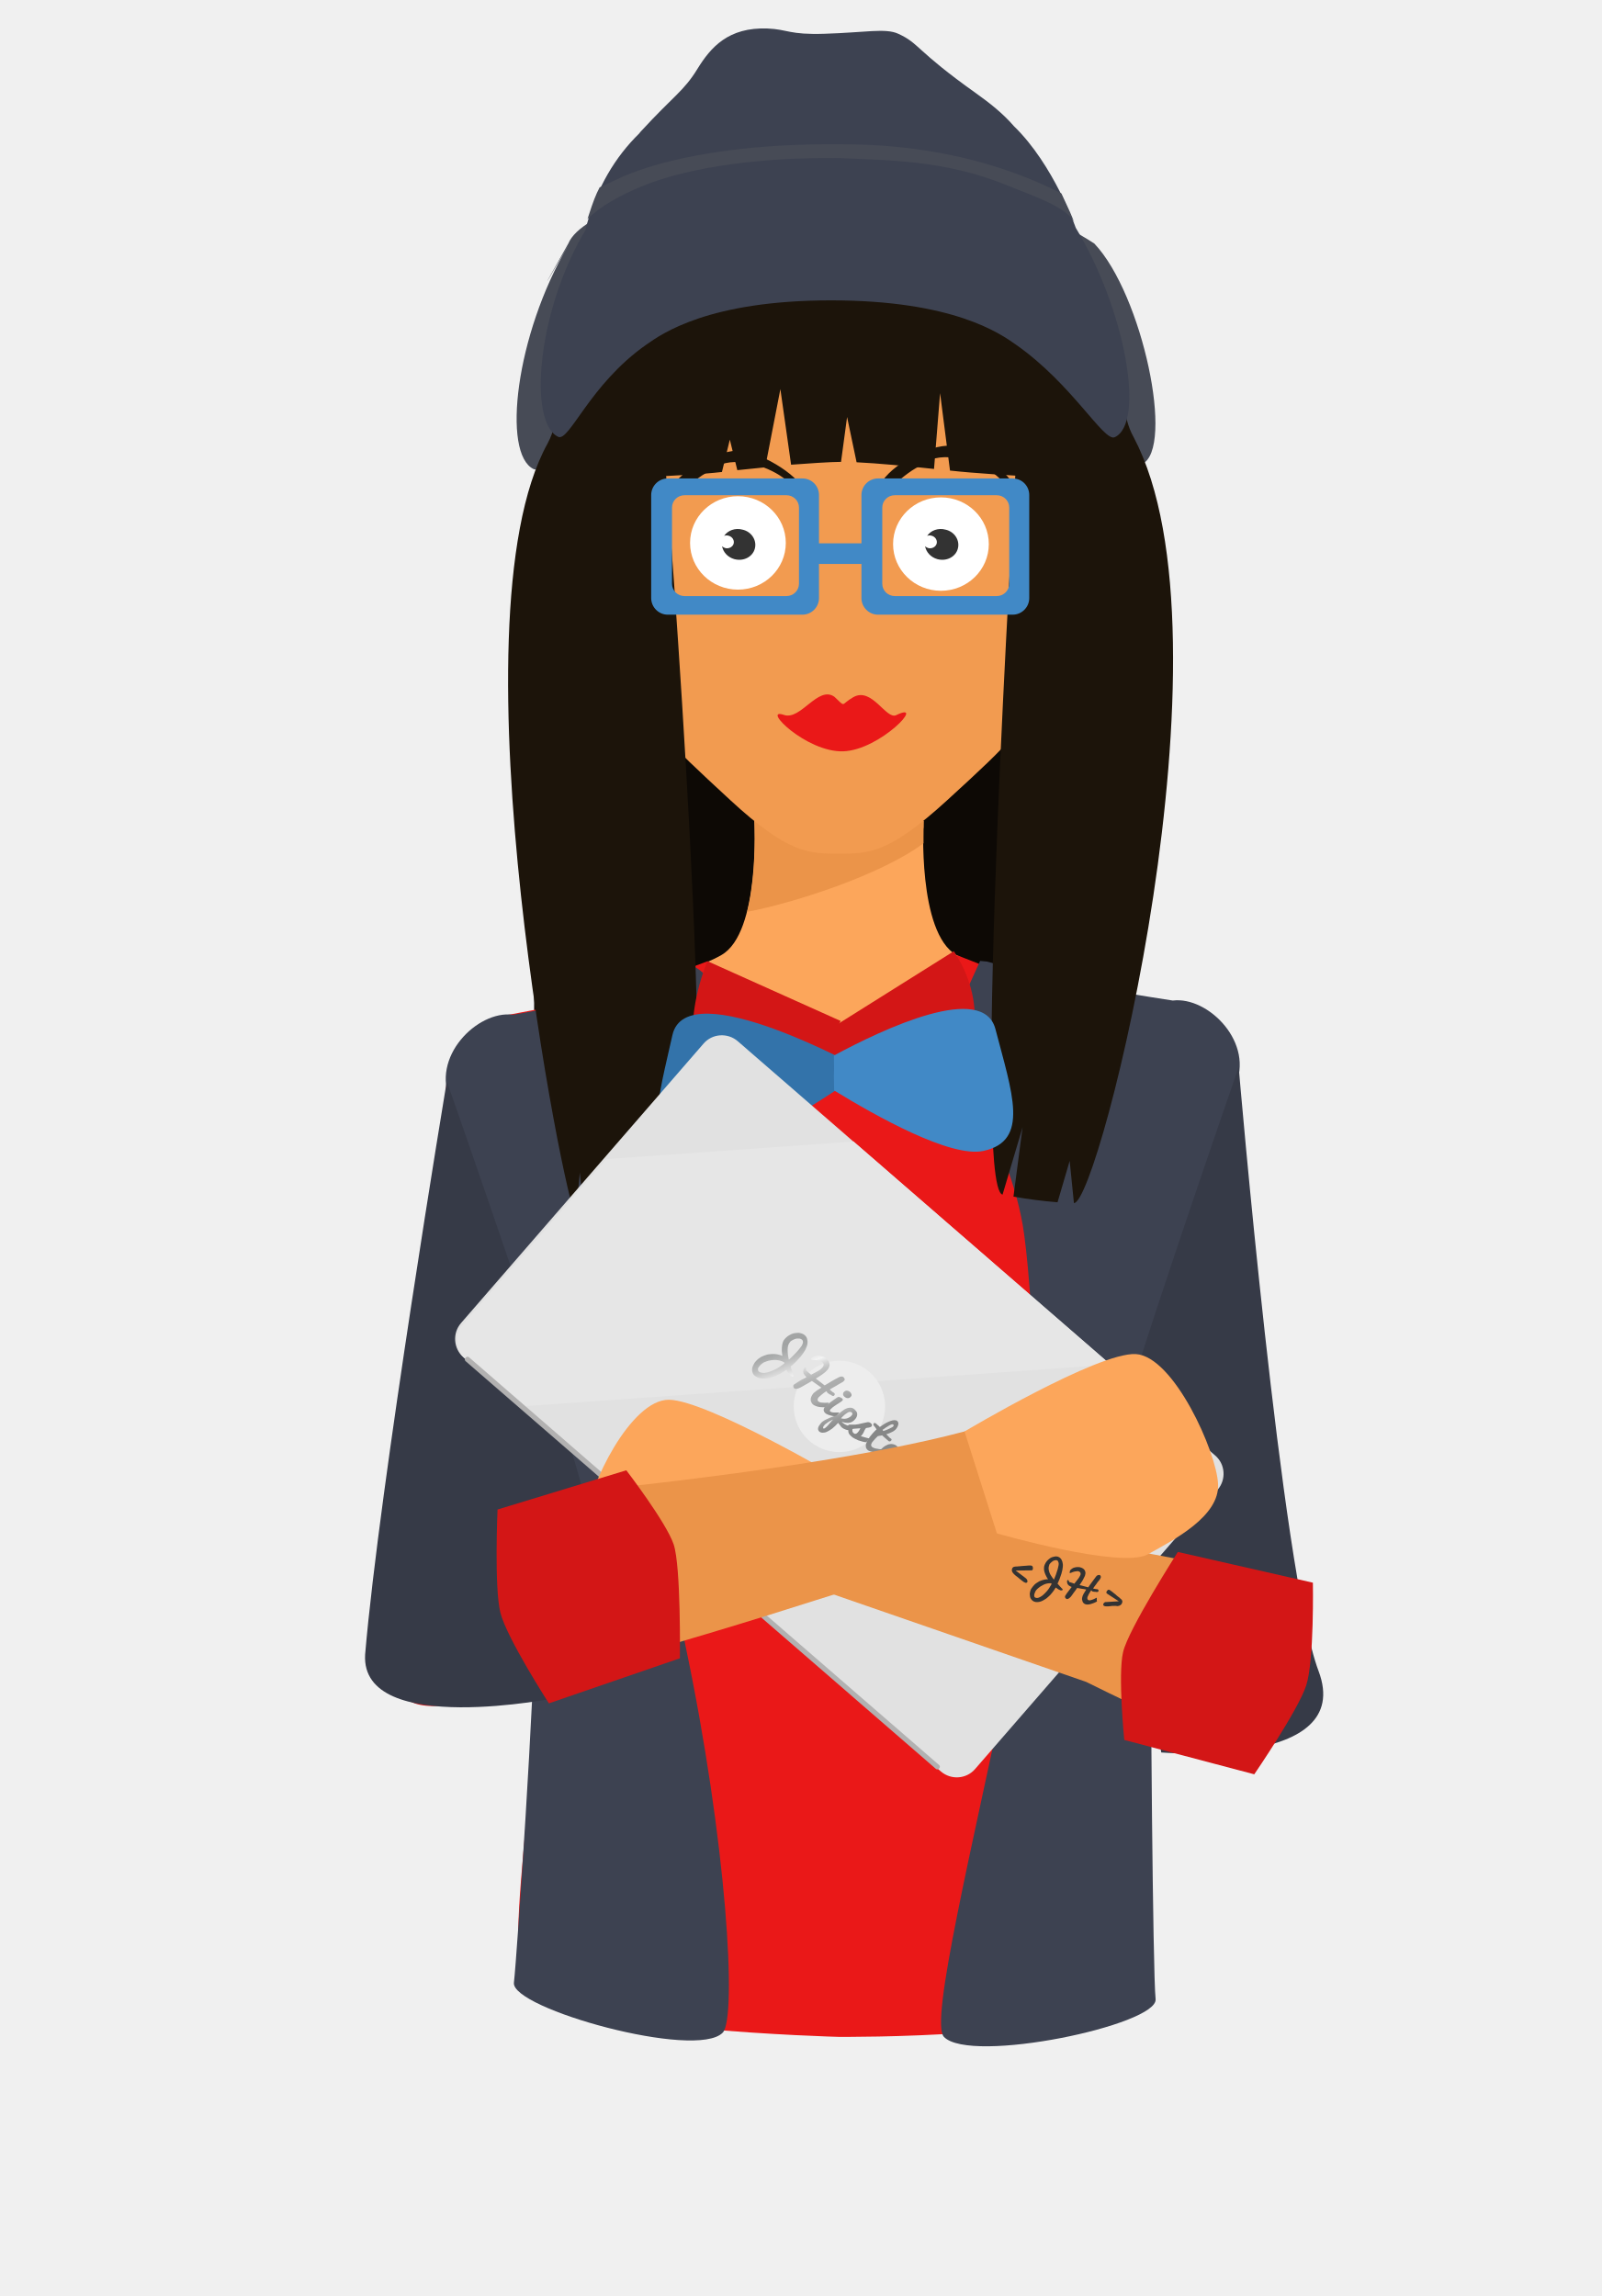
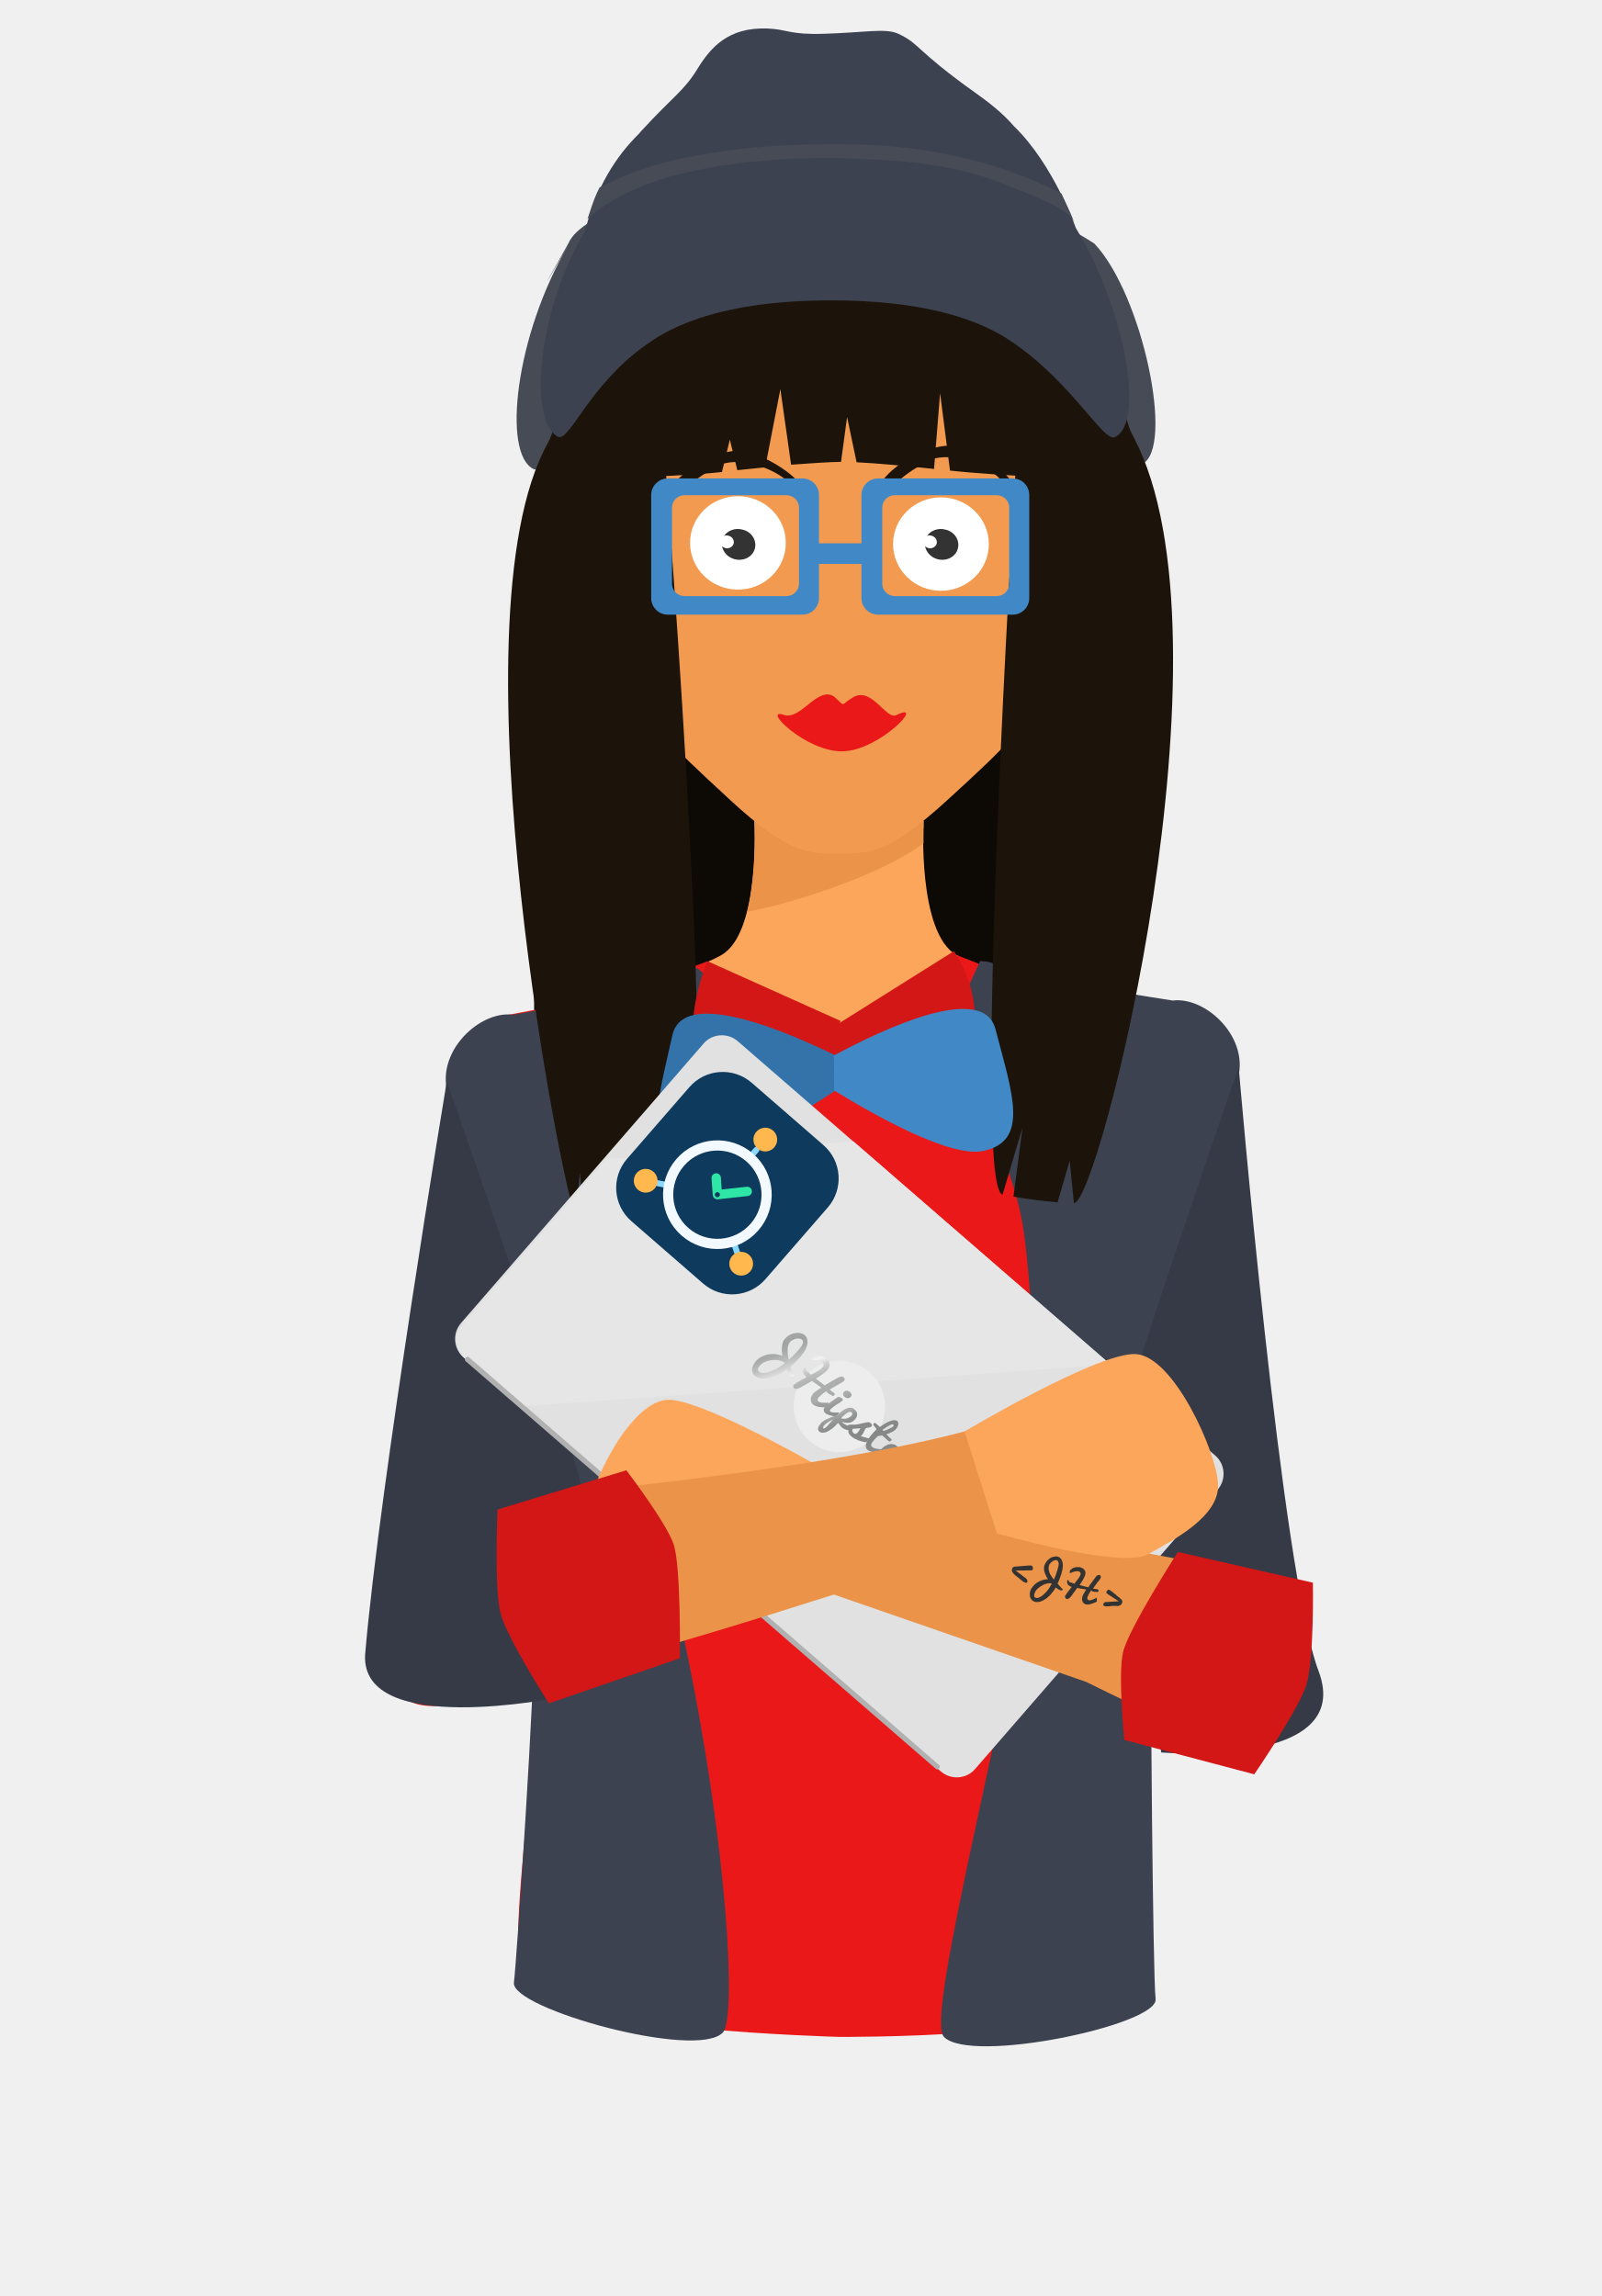
<svg xmlns="http://www.w3.org/2000/svg" xmlns:xlink="http://www.w3.org/1999/xlink" enable-background="new 0 0 792 1135.9" viewBox="0 0 792 1135.9">
  <clipPath id="a">
    <path d="m218.1 566.3h368.4v119.1h-368.4z" transform="matrix(.9975 -.0707811 .0707811 .9975 -43.287 30.0417)" />
  </clipPath>
  <linearGradient id="b">
    <stop offset="0" stop-color="#a8aaaa" />
    <stop offset=".067" stop-color="#a1a3a3" />
    <stop offset=".088" stop-color="#a8aaaa" />
    <stop offset=".118" stop-color="#bcbdbd" />
    <stop offset=".153" stop-color="#dcdcdc" />
    <stop offset=".177" stop-color="#f4f4f4" />
    <stop offset=".178" stop-color="#eff0f0" />
    <stop offset=".191" stop-color="#d7d7d7" />
    <stop offset=".204" stop-color="#c3c4c4" />
    <stop offset=".22" stop-color="#b5b6b6" />
    <stop offset=".24" stop-color="#adaeae" />
    <stop offset=".276" stop-color="#abacac" />
    <stop offset=".296" stop-color="#9a9b9b" />
    <stop offset=".32" stop-color="#8f9090" />
    <stop offset=".355" stop-color="#888989" />
    <stop offset=".45" stop-color="#868787" />
    <stop offset=".488" stop-color="#8e8f8f" />
    <stop offset=".592" stop-color="#9d9f9f" />
    <stop offset=".711" stop-color="#a6a8a8" />
    <stop offset=".873" stop-color="#a9abab" />
    <stop offset=".963" stop-color="#dcdcdc" />
  </linearGradient>
  <linearGradient id="c" gradientTransform="matrix(.7554 .6553 .6553 -.7554 -576.0345 2048.796)" gradientUnits="userSpaceOnUse" x1="-188.961" x2="-59.28" xlink:href="#b" y1="1678.353" y2="1603.482" />
  <linearGradient id="d" gradientTransform="matrix(.7554 .6553 .6553 -.7554 -576.0345 2048.796)" gradientUnits="userSpaceOnUse" x1="-192.184" x2="-26.456" xlink:href="#b" y1="1696.281" y2="1600.598" />
  <linearGradient id="e" gradientTransform="matrix(.7554 .6553 .6553 -.7554 -576.0345 2048.796)" gradientUnits="userSpaceOnUse" x1="-180.357" x2="-42.26" xlink:href="#b" y1="1695.867" y2="1616.137" />
  <linearGradient id="f" gradientTransform="matrix(.7554 .6553 .6553 -.7554 -576.0345 2048.796)" gradientUnits="userSpaceOnUse" x1="-163.593" x2="-66.744" xlink:href="#b" y1="1682.644" y2="1626.728" />
  <linearGradient id="g" gradientTransform="matrix(.7554 .6553 .6553 -.7554 -576.0345 2048.796)" gradientUnits="userSpaceOnUse" x1="-173.044" x2="-37.096" xlink:href="#b" y1="1698.954" y2="1620.465" />
  <linearGradient id="h" gradientTransform="matrix(.7554 .6553 .6553 -.7554 -576.0345 2048.796)" gradientUnits="userSpaceOnUse" x1="-192.134" x2="-12.717" xlink:href="#b" y1="1720.593" y2="1617.007" />
  <linearGradient id="i" gradientTransform="matrix(.7554 .6553 .6553 -.7554 -576.0345 2048.796)" gradientUnits="userSpaceOnUse" x1="-182.974" x2="-16.82" xlink:href="#b" y1="1715.447" y2="1619.518" />
  <linearGradient id="j" gradientTransform="matrix(.7554 .6553 .6553 -.7554 -576.0345 2048.796)" gradientUnits="userSpaceOnUse" x1="-165.105" x2="-31.885" xlink:href="#b" y1="1710.319" y2="1633.405" />
  <path d="m417.8 361.5c-2 1.3-4 35-5.5 69.5-1.5-34.6-3.5-68.2-5.5-69.5-4.2-2.8-142.6 4.1-142.6 4.1v134.9s56.9 6.5 148.1 5.8c91.2.7 148.1-5.8 148.1-5.8v-134.8s-138.4-6.9-142.6-4.2z" fill="#0d0905" />
  <path d="m603.3 547.2c-5.5-36.5-43.2-50.6-61.7-56.1s-49.1-7.6-68.5-18.6c-19.4-11.1-16.3-66.4-16.3-66.4h-41.8-41.9s3.1 55.4-16.3 66.4c-19.4 11.1-50 13.1-68.5 18.6s-49.6 19.7-55.2 56.1c-4.4 29.2-17.6 113.7-17.6 113.7h199.4 199.4c.1.1-6.5-84.5-11-113.7z" fill="#fca65b" />
  <path d="m369.6 451.1c22.5-4.2 66-18.1 87.2-33.9 0-1.7 0-3.2 0-4.5v-.1c0-.6 0-1.1 0-1.7 0-.1 0-.2 0-.3 0-.4 0-.8.1-1.3 0-.1 0-.2 0-.3 0-.4 0-.7 0-1 0-.1 0-.2 0-.2 0-.3 0-.5 0-.8v-.1c0-.2 0-.3 0-.5s0-.3 0-.3h-41.8-41.9c0-.1 1.4 25.2-3.6 45z" fill="#eb9449" />
  <path d="m534.2 267.8s17.7-75.4-2.9-117.4c-22.2-45.2-55.4-71.1-116.3-71.1s-94.1 25.8-116.3 71.1c-20.6 41.9-2.9 117.4-2.9 117.4-27.7-5.5-22.5 24.7-13.9 38.4 7.2 11.4 7.3 12.6 11.7 25.1 6.2 18 20.5 5.6 20.5 5.6 8.3 23.1 14.2 28.5 47.3 59.1 28.8 26.6 38.9 26.3 53.5 26.3s24.4.3 53.5-26.3c33.2-30.4 39-36 47.3-59.1 0 0 14.3 12.5 20.5-5.6 4.3-12.5 4.5-13.7 11.6-25.1 8.9-13.7 14.1-44-13.6-38.4z" fill="#f29b50" />
  <path d="m225 519s-6.4 249-25.4 299.8 71.8 9.2 71.8 9.2l17-36.3s7.9-45.5 7.8-58.4c0-12.8-71.2-214.3-71.2-214.3z" fill="#d31616" />
  <path d="m608.9 535.4s6.4 208.8 25.4 259.6-81.9 25.4-81.9 25.4l-18.1-42s3.3-15.9 3.3-28.7c.2-12.8 71.3-214.3 71.3-214.3z" fill="#d31616" />
  <path d="m220.6 575.1c-1.5-34.3-3.9-66.7 31.7-73.2 13.4-2.4 56.6-11.1 56.6-11.1l41-15.2s3.3 64 62.7 64 60.6-67.1 60.6-67.1l58.1 22.8c29 2.3 29.2 4.1 42.5 6.6 32.7 6 37.9 29.2 36.9 62.6-.5 15.3-40.9 134.5-52 225.6-14.3 116.5 17.6 180.3 1.5 197-21 21.7-145.4 20.6-145.4 20.6s-136.4-3.6-153.1-23.6c-17.1-20.6 13.6-122.8-2-225-11.6-75.9-37.7-151.8-39.1-184z" fill="#ea1818" />
  <path d="m387.8 353.7c-11.6-4 11 18.6 29.3 18s41.4-25.3 26.2-17.9c-5 2.4-12-14.1-21.2-8.9-6.6 3.7-3.4 5.4-9.4-.2-8.1-5.7-16.6 11.8-24.9 9z" fill="#ea1818" />
  <path d="m364.7 222.9c-12.5.7-30.6 11.6-33.8 20.8-3.9 11.3 10.3-6.3 20.3-10.7 8.5-7.9 24.8-4 34.5 2.2 9.6 6.1 11.6 15.2 11.6 7.2-2.6-7.8-22.5-19.5-32.6-19.5z" fill="#1c140a" />
  <path d="m468.5 220.5c-12.5.7-30.6 11.6-33.8 20.8-3.9 11.3 10.3-6.3 20.3-10.7 8.5-7.9 24.8-4 34.5 2.2 9.6 6.1 11.6 15.2 11.6 7.2-2.6-7.8-22.5-19.5-32.6-19.5z" fill="#1c140a" />
  <path d="m398.9 159.6s5.5 16.4 6.7 25.7c1.3 9.3 2.3 20.4 2.3 20.4s2.1-7-.3-20.9-8.7-25.2-8.7-25.2z" fill="#261e14" />
  <path d="m358.3 216.3s-1.5-15.4 4.6-33.1 21.1-21.5 21.1-21.5-10.7 5.9-17.3 21.8c-6.7 15.8-8.4 32.8-8.4 32.8z" fill="#261e14" />
  <path d="m450.5 202.9s-.7-13.8-8.5-28.5-21.5-16.1-21.5-16.1 10.2 3.8 18.2 16.8 11.8 27.8 11.8 27.8z" fill="#261e14" />
  <path d="m484.8 475.4s1.2.1 3.3.3c44 11.9 60.7 14.4 92 19.3 17.5-2.2 40.9 21.1 30.6 42.9s-41.6 218.7-41.6 254.5 1.1 183.8 2.5 196.6-91.6 32.4-104.7 18.7c-7.1-7.4 13.5-91.5 34.2-190.2 17.5-83 8.7-188.6 4.8-211.3-8.7-49.6-41.2-86.6-41.2-86.6" fill="#3d4251" />
  <path d="m612.7 527.9s21.2 250.4 39.5 298.8-77.8 40.3-77.8 40.3l-16.8-98.2s-5.3-42.4-5.3-54.7c-.1-12.1 60.4-186.2 60.4-186.2z" fill="#363a47" />
  <path d="m280.9 121.7c.1-.4-23.1 40 .2-1.2 13.1-31.2 178.2-53.9 260.2 0 23.8 25.1 39.9 101.5 23.6 109.1-5.8 2.7-25.3-25.7-55.4-46.8-8.4-5.9-33.2-23.6-98.1-23.6s-89.7 17.7-98.1 23.6c-30.1 21.1-43.4 52.1-49.3 49.3-15.9-7.5-8.9-66.7 16.9-110.4z" fill="#474b56" />
  <path d="m348.9 482.4s-4.2-4.3-6.3-4.1c-44 11.9-57.7 18.8-89 23.7-17.5-2.2-40.9 21.1-30.6 42.9s41.6 218.7 41.6 254.5-8.9 168.7-10.4 181.5 90.2 38.3 103.3 24.7c7.1-7.4 2.1-94-18.7-192.7-17.5-83-15.1-177-11.1-199.7 8.7-49.6 41.2-86.6 41.2-86.6" fill="#3d4251" />
  <path d="m221 534.9s-33.4 200.8-40.4 283.7c-2.3 41.2 95.7 21.2 95.7 21.2l-2.7-54.3s14.7-33.9 14.7-46.2-67.3-204.4-67.3-204.4z" fill="#363a47" />
  <path d="m404.3 268.8h25.1v10.2h-25.1z" fill="#4189c6" />
  <path d="m553.6 182.8c-34.2-120.3-137.8-120.3-137.8-120.3s-103.6 0-137.9 120.2c-2.9 10.1-.3 24.3-7.1 36.8-49.1 89.1 9.6 380.1 13.7 380.7 1.2-7.3 2.3-20.1 2.3-20.1l2.1 19.6c5.5.4 12.9.7 18.5.2l.2-27.7 4.6 26.6c5.2-.7 17.2-2.1 22.1-3.1l-.5-12.7 4.8 11.9c19-4.7-9.1-359.4-9.1-359.4s17.6-.8 27.6-2l3.9-16 3.7 15.1c4.4-.4 9.1-.9 13.8-1.4l7.5-38.7 5.3 37.4c7.8-.6 19.9-1.4 24.6-1.4h.1l3-22.2 4.7 22.4c10.5.5 25.2 1.9 38.3 3.3l3-37.5 4.9 38.3c12.4 1.4 32.3 2.5 32.3 2.5s-21.8 352.7-6.3 355.7l9.9-33.3-4.5 34.3c6.8 1.2 14.2 2.2 21.8 2.8l6-20.5 2.1 20.9c12.5.4 82.3-278.9 29.6-378.8-6.3-11.1-4.5-24.2-7.2-33.6z" fill="#1c140a" />
  <path d="m396.9 236.7h-66.6c-4.5 0-8.2 3.7-8.2 8.2v51c0 4.5 3.7 8.2 8.2 8.2h66.6c4.5 0 8.2-3.7 8.2-8.2v-51c0-4.5-3.6-8.2-8.2-8.2zm-1.7 52.1c0 3.4-2.8 6.1-6.2 6.1h-50.4c-3.4 0-6.2-2.7-6.2-6.1v-37.7c0-3.4 2.8-6.1 6.2-6.1h50.4c3.4 0 6.2 2.7 6.2 6.1z" fill="#4189c6" />
  <path d="m500.9 236.7h-66.6c-4.5 0-8.2 3.7-8.2 8.2v51c0 4.5 3.7 8.2 8.2 8.2h66.6c4.5 0 8.2-3.7 8.2-8.2v-51c0-4.5-3.6-8.2-8.2-8.2zm-1.7 52.1c0 3.4-2.8 6.1-6.2 6.1h-50.4c-3.4 0-6.2-2.7-6.2-6.1v-37.7c0-3.4 2.8-6.1 6.2-6.1h50.4c3.4 0 6.2 2.7 6.2 6.1z" fill="#4189c6" />
  <path d="m289.6 113.8c.1-.4.1-.7.2-1.1 5.5-20.3 14.6-35.1 26.4-46.7.3-.4.6-.8 1-1.2 16-17.4 21-19.7 27.7-30.6s15.4-20.8 34.7-20.1c10.2.4 10.6 3.2 28.4 2.6 19.9-.6 30-2.9 36.3 0 10.7 4.9 8.3 8 38.7 29.6 6.3 4.5 13 9.7 18.6 16.2 19.6 19 30.5 50.2 30.5 50.2 24.7 40.7 34.4 96.6 19.3 103.6-5.4 2.5-20.9-26.2-48.9-45.8-7.8-5.5-30.9-21.9-91.4-21.9-60.4 0-83.6 16.4-91.4 21.9-28 19.6-38.1 48.2-43.6 45.6-14.8-6.9-10.7-61.7 13.5-102.3z" fill="#3d4251" />
  <path d="m291.2 106.5c2.2-6.8 3.5-10.2 5.4-13.8 1-.4 11.5-5.4 12.6-5.8 34.9-14.4 83.8-15.5 98-15.5h4.3 4.2c13.9 0 61.7 0 109.3 24.3 2 4.3 4.3 9.3 4.3 9.3 1 2.2 1.4 3.4 2.2 5.4-3.1-8-22.5-14.2-33.1-18.6-31.7-13.1-61.2-12.4-82.7-13.6-2.4-.1-3.8 0-3.9 0h-.3-.5c-.1 0-1.5 0-3.9 0-13.1 0-58.3 1-89.9 14.1-10.7 4.4-20.5 9.9-26.6 16.1" fill="#474b56" />
  <path d="m471.8 470.6c15.8 23.9 13.3 52.2-6.3 64.5s-49.1 4.1-67.6-18.1z" fill="#d31616" />
  <path d="m349.9 475.5c-12.3 30.7-8.8 60.9 8.7 68.7 17.5 7.9 42.4-9.5 57.2-39.1z" fill="#d31616" />
  <path d="m427.7 529.6s-88.1-49.1-95.1-17.5-15.1 55.7 8.2 59.7 86.9-42.2 86.9-42.2z" fill="#3373aa" />
  <path d="m412.5 522.2c24.8-13.4 73.9-36.4 79.9-13 8.2 31.5 17.1 55.3-6 60.2-16.2 3.5-53.2-17.3-73.8-29.9-.3-15.3.1-2.2-.1-17.3z" fill="#4189c6" />
  <path d="m229.2 671.5 236.2 204.9c5 4.3 12.6 3.8 16.9-1.2l120-138.2c4.3-5 3.8-12.6-1.2-16.9l-236.2-205c-5-4.3-12.6-3.8-16.9 1.2l-120 138.3c-4.3 5-3.7 12.6 1.2 16.9z" fill="#e1e1e1" />
  <path clip-path="url(#a)" d="m230.1 672.2 236.2 204.9c5 4.3 12.6 3.8 16.9-1.2l119.9-138.3c4.3-5 3.8-12.6-1.2-16.9l-236.1-204.9c-5-4.3-12.6-3.8-16.9 1.2l-120 138.3c-4.3 5-3.7 12.6 1.2 16.9z" fill="#e6e6e6" />
  <path d="m462.9 875.1-232.6-201.7c-.5-.4-.5-1.2-.1-1.6l.2-.2c.4-.5 1.2-.5 1.6-.1l232.5 201.7c.5.4.5 1.2.1 1.6l-.2.2c-.3.5-1.1.5-1.5.1z" fill="#b2b1b1" />
  <circle cx="415.2" cy="695.8" fill="#ededed" r="22.6" />
  <path d="m374 673.3c.7-.8 1.5-1.4 2.5-2 1-.5 2.1-.9 3.2-1.2 1.2-.2 2.4-.3 3.6-.2 1.3.1 2.5.4 3.7.9-.1-.8-.2-1.6-.3-2.4 0-.8 0-1.6.1-2.3s.2-1.4.4-2 .5-1.2.9-1.6c.5-.6 1.1-1.1 1.6-1.5.6-.4 1.2-.7 1.8-1s1.2-.4 1.9-.5c.6-.1 1.2-.1 1.8-.1.6.1 1.1.2 1.6.4s1 .5 1.3.8c.5.4.9 1 1.1 1.7s.3 1.5.2 2.4-.5 1.9-1 3c-.6 1.1-1.4 2.3-2.5 3.6-.8.9-1.6 1.8-2.4 2.6s-1.6 1.5-2.4 2.2c.2.5.3 1 .5 1.6.2.5.4 1 .5 1.6 0 .1.1.2.1.4.1.2.1.3.2.5 0 .2.1.3.1.4s0 .2-.1.3c0 .1-.1.1-.2.1s-.2 0-.3 0-.2 0-.3 0-.2 0-.2-.1c-.1 0-.3-.1-.4-.3-.3-.3-.6-.7-1-1.2-.3-.5-.7-1.1-1-1.7-1.2.8-2.3 1.5-3.4 2.1s-2.2 1-3.2 1.4c-1 .3-2 .6-2.9.7s-1.8.1-2.5.1c-.8-.1-1.5-.2-2.1-.5-.6-.2-1.1-.5-1.6-.9s-.8-.8-1-1.4c-.2-.5-.3-1.1-.3-1.7s.2-1.3.5-1.9c.4-.9.8-1.6 1.5-2.3zm1.7 2.5c-.5.6-.8 1.1-.8 1.6s.1.9.5 1.2.9.5 1.7.6 1.7 0 2.8-.3 2.3-.8 3.7-1.5 2.8-1.6 4.4-2.9l-.1-.5c-.7-.4-1.4-.7-2.2-.9s-1.6-.3-2.3-.3c-.8 0-1.6.1-2.3.2-.8.1-1.5.3-2.2.6-.7.2-1.3.5-1.8.9-.7.5-1.1.9-1.4 1.3zm15.1-11.9c-.4.5-.7 1-.9 1.6s-.3 1.3-.3 2.1 0 1.6.1 2.4c.1.9.3 1.8.5 2.7.8-.7 1.6-1.5 2.4-2.3s1.7-1.7 2.5-2.7c.6-.7 1-1.3 1.4-1.8.3-.5.5-1 .6-1.4s.1-.8 0-1.1-.2-.5-.5-.7c-.2-.2-.5-.3-.8-.4s-.6-.1-1-.1-.7 0-1.1.1-.8.2-1.1.4c-.4.2-.7.3-1.1.6-.2 0-.5.3-.7.6z" fill="url(#c)" />
  <path d="m408.7 688.3c-.8.5-1.5 1-2.2 1.6-.6.5-1.2 1-1.6 1.4-.3.4-.5.8-.5 1.1 0 .4.1.7.5 1 .1.1.4.2.6.3.3.1.6.2 1 .2s.9.1 1.5.1 1.2 0 1.9-.1c0 0 0 .2-.1.3 0 .1-.1.4-.2.7s-.3.7-.4 1.2c-.8.1-1.6.1-2.3.1s-1.4-.1-2-.2-1.2-.3-1.6-.5c-.5-.2-.9-.4-1.2-.7-.4-.3-.6-.7-.8-1.1s-.3-.8-.3-1.3.1-.9.3-1.4.5-1 .9-1.5c.1-.2.3-.4.6-.6s.6-.5.9-.7c.3-.3.7-.5 1.2-.8.4-.3.9-.6 1.4-.9-.8-.6-1.6-1.1-2.4-1.7-.8-.5-1.5-1.1-2.3-1.6-.6.3-1.1.7-1.7 1s-1.1.6-1.6.9-.9.5-1.4.8c-.4.2-.8.4-1.1.6-.8.4-1.5.6-1.9.6-.5 0-.8-.1-1-.2-.1-.1-.3-.3-.3-.4-.1-.2-.2-.3-.2-.5s0-.3 0-.5.1-.3.3-.5c.1-.1.2-.2.3-.2 1-.7 2-1.3 3-1.9s2-1.1 2.9-1.6c-.3-.3-.6-.6-.8-.9s-.4-.6-.6-.9c-.1-.3-.2-.7-.2-1.1s.1-.8.2-1.2c.1-.1.1-.2.2-.3s.1-.2.2-.3c.2-.3.4-.3.6-.1.1.1.2.3.2.5s0 .6 0 1c.3.2.6.4.8.7.3.2.6.5.9.7l.8.7c.7-.4 1.3-.7 1.9-1s1.2-.7 1.8-1c.4-.2.7-.5 1-.7.3-.3.6-.5.8-.8.2-.2.4-.4.5-.7.1-.2.2-.4.2-.7 0-.2 0-.4-.1-.6s-.2-.4-.4-.6c-.2-.1-.4-.3-.7-.4s-.6-.3-1-.4-.8-.2-1.3-.3-1.1-.1-1.7-.1c-.2 0-.4 0-.6-.1s-.3-.1-.4-.2c0 0 0-.1.1-.3s.3-.4.5-.6c.3-.3.6-.5.9-.7l1.2-.3c.4 0 .9 0 1.3.1.5.1.9.2 1.4.3.4.2.8.3 1.2.5s.7.4 1 .7c.4.3.7.7 1 1.2.3.4.4.9.5 1.4s0 1-.2 1.5-.5 1.1-1 1.6c-.2.3-.5.5-.9.9-.4.3-.8.7-1.3 1-.5.4-1 .7-1.6 1.1s-1.2.8-1.8 1.1c.6.5 1.3 1 2.1 1.6s1.5 1.2 2.3 1.8c1.1-.7 2.3-1.4 3.5-2.1s2.5-1.4 3.7-2c.4-.2.8-.3 1.2-.3s.7.1 1 .4c.1.1.2.2.3.4.1.1.1.3.2.4v.4c0 .2-.1.3-.3.5-.1.1-.3.3-.4.4-.2.2-.4.3-.6.4-.4.2-.9.5-1.4.8s-1 .6-1.5.9-1.1.6-1.6.9-1.1.6-1.6 1c.4.3.7.5 1 .8.3.2.5.4.6.5.1 0 .1.1.2.1s.1.1.2.1c.2.1.3.3.4.4s.1.2.1.4 0 .2-.1.3-.1.2-.2.3-.2.2-.3.2-.2 0-.4 0c-.1 0-.2-.1-.3-.1-.1-.1-.2-.1-.3-.2-.2-.1-.3-.2-.4-.3s-.1-.1-.2-.1h-.1s0 0-.1 0c0 0-.1-.1-.2-.1-.1-.1-.2-.2-.4-.3-.2-.2-.4-.3-.7-.5-.1-.4-.3-.6-.5-.7z" fill="url(#d)" />
  <path d="m413.7 700.7c-.4 0-.8 0-1.3-.1s-1-.1-1.5-.3c-.5-.1-1-.3-1.5-.5s-.9-.4-1.2-.7-.5-.5-.6-.8-.2-.5-.2-.8.1-.5.2-.8.3-.5.5-.8c.3-.4.7-.7 1.2-1.1s1-.8 1.6-1.2 1.1-.8 1.7-1.2 1.1-.8 1.6-1.1c.2-.1.4-.2.6-.2s.4 0 .6.1.4.2.6.3.4.2.5.3c.2.2.4.4.4.6s-.1.3-.2.5c-.1.1-.3.3-.6.5s-.6.4-.9.6-.7.5-1.1.7c-.4.3-.8.5-1.2.8s-.7.5-1.1.8c-.3.3-.6.6-.9.8-.2.3-.4.5-.4.7-.1.2 0 .4.2.5.2.2.5.3.9.4s.8.1 1.2.1h1.3s.8 0 1.1 0zm3.8-12.1c.1-.1.3-.3.5-.4s.4-.2.7-.2.5 0 .8.1.6.3.9.5c.2.2.4.4.5.6l.3.6v.6c-.1.2-.2.4-.4.6s-.4.4-.6.5-.5.2-.7.2c-.3 0-.5 0-.8-.1s-.6-.3-.9-.5c-.5-.4-.8-.9-.8-1.3s.1-.9.5-1.2z" fill="url(#e)" />
  <path d="m416.3 703.5c.6.5 1.2.9 1.7 1.2.6.3 1.1.5 1.7.7.6.1 1.1.2 1.6.2s1.1 0 1.6-.1l-1.6 2c-.4.1-.8.1-1.2.1s-.9-.1-1.3-.2-.9-.3-1.3-.5-.8-.4-1.1-.7l-.1-.1c-.1-.1-.1-.2-.3-.3-.1-.2-.3-.4-.5-.7s-.6-.7-1-1.2l-.1.2c-.9 1-1.8 1.9-2.7 2.6s-1.8 1.2-2.6 1.6-1.5.5-2.2.5-1.2-.2-1.6-.5c-.3-.3-.5-.6-.6-.9s-.1-.7 0-1.1.3-.8.6-1.2.6-.8.9-1.2c.2-.2.5-.5.8-.7s.7-.5 1.1-.7.8-.4 1.3-.6c.4-.2.9-.4 1.3-.6 1-.4 2.1-.8 3.3-1.1.4-.4.9-.8 1.4-1.2s.9-.8 1.4-1.1c.5-.4 1-.7 1.5-.9.5-.3 1-.4 1.5-.5s1-.1 1.5 0 1 .4 1.4.8c.3.3.6.6.9 1 .2.4.4.7.4 1.2 0 .4 0 .8-.2 1.3-.2.4-.4.9-.9 1.4-.3.4-.7.7-1.1 1s-.9.5-1.4.6-1.1.2-1.7.1c-.6 0-1.3-.2-2-.4zm-8.7 1.8s-.1.1-.2.2-.1.3-.2.4c0 .1-.1.3-.1.4s.1.3.2.4.2.1.4 0 .3-.1.5-.3c.2-.1.4-.3.6-.5s.4-.4.6-.6.4-.4.6-.7.4-.4.5-.6c.3-.3.5-.5.7-.8.2-.2.4-.4.5-.5.1-.2.3-.3.4-.4-.3.1-.6.2-.9.4s-.6.3-1 .5c-.3.2-.6.4-.9.6s-.6.4-.8.6c-.3.2-.5.3-.6.5s-.2.3-.3.4zm8.4-3.6c.5.1 1 .2 1.4.2s.8 0 1.2-.1.8-.2 1.1-.4.7-.3 1-.6c.1-.1.3-.2.4-.4.2-.2.3-.3.4-.5s.1-.4.1-.6-.1-.4-.3-.5c-.2-.2-.4-.3-.7-.3s-.5 0-.8.1-.6.3-.9.5-.6.4-1 .7c-.3.3-.6.6-1 .9-.3.3-.7.7-.9 1z" fill="url(#f)" />
  <path d="m421.4 704.8h1.4s.7 0 .9-.1c.3 0 .5-.1.8-.1.3-.1.5-.1.9-.2.3-.1.8-.2 1.3-.3s1.1-.2 1.9-.4c.2 0 .3-.1.5-.1s.4 0 .5 0c.2 0 .4.1.5.1.2.1.3.2.5.3.3.2.5.5.6.6.1.2.1.4.1.5s0 .3-.1.4-.1.2-.2.3-.3.2-.6.3-.5.1-.8.2c-.3 0-.5.1-.7.1s-.4.1-.5.1c-.2.2-.3.3-.4.5s-.2.3-.3.5-.2.4-.3.6-.2.4-.3.7c-.1.2-.3.5-.5.8s-.5.6-.8 1c.3 0 .7.1 1 .2s.7.2 1 .3c.4.1.7.2 1.1.3s.8.2 1.3.2l-1.7 1.9c-.6 0-1.2-.1-1.9-.3s-1.3-.4-2-.6c-.7-.3-1.3-.6-1.9-.9s-1.2-.7-1.6-1.1c-.3-.3-.6-.6-.9-.9-.2-.3-.4-.6-.5-1-.1-.3-.1-.7-.1-1 .1-.3.2-.7.4-1-.1-.1-.2-.1-.3-.2s-.2-.1-.2-.2c-.1-.1-.2-.2-.2-.2-.1-.1-.1-.2-.1-.2 0-.1 0-.2 0-.3s.1-.2.3-.4c.1-.1.3-.2.4-.3.2-.1.3-.1.5-.1s.3 0 .5 0zm.1 2.1c.1.1.1.2.1.3v.5s.1.4.1.6c.1.2.2.4.4.6s.4.3.6.4.4.1.6 0c.2 0 .4-.1.6-.3.2-.1.3-.3.5-.5.1-.2.3-.3.4-.5s.2-.4.3-.5c.1-.2.2-.3.3-.5s.1-.3.2-.4z" fill="url(#g)" />
  <path d="m435 719c-.8-.2-1.6-.3-2.2-.4s-1.2-.3-1.7-.4-.9-.3-1.2-.4-.6-.3-.8-.5c-.4-.4-.7-.8-.8-1.4s-.1-1.2.2-1.9c.2-.7.6-1.4 1.1-2.2s1.1-1.6 1.9-2.5c.3-.3.6-.7 1-1.1l1.1-1.1c-.2-.2-.3-.3-.3-.4-.1-.1-.2-.2-.2-.3-.1-.1-.2-.2-.3-.4s-.4-.4-.6-.7c-.1-.1-.2-.3-.2-.4s0-.2 0-.3.1-.2.1-.3c.1-.1.1-.1.2-.2s.2-.2.4-.1c.2 0 .3.1.5.2s.4.3.6.5.4.4.6.5c.2.2.4.3.5.5.1.1.3.2.3.3.8-.6 1.7-1.2 2.5-1.7.9-.5 1.7-.9 2.5-1.2s1.5-.5 2.1-.5 1.2.1 1.5.4c.2.2.4.5.5.8s.1.6 0 1-.2.7-.4 1.1-.4.7-.7 1.1c-.2.3-.5.5-.9.8s-.7.5-1.2.7c-.4.2-.9.4-1.3.6-.5.2-1 .3-1.4.5 0 .1.1.1.2.2s.3.2.4.4c.2.1.3.3.5.5s.3.3.5.5.3.3.5.4c.1.1.3.2.4.3s.1.2.1.4-.1.3-.3.5-.4.3-.6.3-.4 0-.5-.1l-3.3-2.9c-.4.1-.7.2-1.1.2-.4.1-.7.1-1 .2-.3.3-.7.7-1 1-.1.1-.3.3-.4.4-.1.2-.3.3-.4.5-.1.1-.3.3-.4.4s-.2.3-.3.4c-.3.3-.5.6-.6.9s-.2.5-.2.7 0 .4.1.6.3.4.4.5.3.2.5.3.5.2.8.3.6.2 1 .2c.4.1.7.1 1.1.2.4 0 .7.1 1.1.1s.7 0 1.1-.1zm6.7-13.2.2-.2c.1-.1.1-.2.1-.3s0-.2 0-.3-.1-.2-.2-.3-.4-.1-.8 0-.8.3-1.3.6-1 .6-1.6 1c-.5.4-1.1.8-1.6 1.1.1.1.2.2.2.3.1.1.2.2.2.3.4-.1.9-.3 1.4-.5s.9-.4 1.4-.6c.4-.2.8-.4 1.2-.6.4-.1.6-.3.8-.5z" fill="url(#h)" />
  <path d="m436 723.3c-.5-.5-.9-1-1.2-1.5-.2-.5-.3-1.1-.3-1.7s.1-1.1.4-1.7c.2-.5.6-1.1 1-1.5.3-.3.6-.6 1-.9s.8-.6 1.2-.8.9-.4 1.3-.6c.5-.1.9-.2 1.4-.2s.9.1 1.4.2c.4.1.9.4 1.3.7.3.3.6.6.8.9s.3.7.3 1.1 0 .7-.1 1.1-.3.7-.6 1c-.3.4-.7.6-1.2.8s-1 .3-1.6.4c-.6 0-1.2 0-1.8-.1s-1.3-.3-1.9-.6c0 .2-.1.4-.1.6v.5c0 .1.1.2.2.4l.3.3c.3.3.8.5 1.3.7s1 .3 1.6.4c.5.1 1.1.2 1.6.2s1 0 1.4 0l.1 2.1c-1 .1-1.9.1-2.8 0-.4 0-.8-.1-1.2-.2s-.9-.2-1.3-.3-.8-.3-1.2-.5c-.6-.3-1-.6-1.3-.8zm2.3-5.1c.2.2.5.3.8.4s.7.2 1 .2c.4 0 .7 0 1-.1s.5-.2.7-.4c.2-.3.4-.5.4-.8s0-.4-.1-.5c-.2-.2-.5-.3-.7-.4-.3-.1-.5-.1-.7 0-.2 0-.5.1-.7.3-.2.1-.4.3-.7.4-.2.2-.4.3-.5.5-.2.2-.4.3-.5.4z" fill="url(#i)" />
  <path d="m441.4 724.8c.2-.3.5-.5.8-.8s.7-.6 1-1 .8-.7 1.2-1 .8-.6 1.2-.9.7-.5 1.1-.8c.3-.2.6-.4.8-.5s.3-.1.4-.2h.3c.1 0 .2 0 .3.1s.2.2.3.3.3.2.3.3c.1.1.1.2.1.3s-.1.2-.1.3c-.1.1-.2.3-.4.4-.2.2-.4.5-.7.8s-.5.6-.8.9l.1.1c.3-.1.7-.3 1.1-.4.4-.2.8-.3 1.2-.4s.8-.1 1.2-.1.7.2 1.1.5l.3.3c.1.1.1.3.1.4v.4c0 .1-.1.3-.2.4s-.2.2-.4.4c-.2.1-.4.3-.6.5s-.4.3-.6.5-.3.3-.4.4c-.2.2-.3.4-.4.6s-.1.3-.1.5c0 .1 0 .3.1.4s.1.2.2.3c.3.2.6.4.9.5.4.1.7.2 1.1.3s.8.1 1.3.1l-1.9 1.9c-.2 0-.5-.1-.8-.1s-.6-.1-.9-.2-.6-.2-.9-.3-.6-.3-.8-.5c-.4-.4-.7-.8-.8-1.2s-.1-.8 0-1.2.3-.8.5-1.2.5-.8.7-1.2l-.1-.1-5.2 2.9c-.3.2-.5.3-.7.4s-.4.1-.5.2c-.2 0-.3 0-.4 0s-.2-.1-.3-.2c-.2-.2-.4-.4-.4-.6-.1-.2 0-.5 0-.7.1-.2.2-.5.3-.7 0-.6.2-.9.4-1.1z" fill="url(#j)" />
  <path d="m638.7 781s-176.3-27.6-228.3-54.7c-66.8-6.7-22.1 54.2-22.1 54.2l149 51.6s67.8 33.9 81.5 35.1c13.7 1.3 19.9-86.2 19.9-86.2z" fill="#eb9449" />
  <path d="m400.5 780.8s-61.6 12.8-74.9 5.1-35.9-20.1-35.3-35.1c.7-15 21.6-58.5 40.6-58.3s86 39.7 86 39.7z" fill="#fca65b" />
  <path d="m620.4 877.8s21.8-31.8 25.7-44c4-12.2 3.3-50.8 3.3-50.8l-66.8-15.2s-24.6 38.4-27.1 49.6c-2.6 11.2.6 43.4.6 43.4z" fill="#d31616" />
  <path d="m274.6 739.1s181.5-16.3 234.3-41.9c66.9-4.8 20.6 54.8 20.6 54.8l-150.5 47.4s-85.4 26.6-99.1 27.5c-13.6.8-5.3-87.8-5.3-87.8z" fill="#eb9449" />
  <path d="m493.1 758.6s61.4 17.7 74.6 10.4 35.6-18.9 34.8-34.8c-.7-15.8-21.9-63.2-40.7-64.3-18.8-1-84.7 38.3-84.7 38.3z" fill="#fca65b" />
  <path d="m246.1 746.8s-1.7 38.5 1.4 51 24 44.9 24 44.9l64.8-22.3s.6-45.5-3.1-56.4-23.4-36.6-23.4-36.6z" fill="#d31616" />
  <g fill="#333">
    <path d="m503.4 780.3c-.7-.5-1.2-.9-1.6-1.3s-.7-.7-.9-1-.3-.6-.4-.9c0-.3 0-.6.1-1 .1-.3.3-.6.5-.7.2-.2.5-.3.7-.3.3-.1.6-.1.9-.1s.7 0 1.1-.1h.4c.2 0 .5-.1.9-.1s.8-.1 1.2-.1c.5 0 .9-.1 1.4-.1.4 0 .9-.1 1.2-.1h.9c.1 0 .3 0 .4.1.2 0 .3.1.4.2s.1.2.2.3c0 .1.1.3.1.4v.4.3s0 .1 0 .1c-.1.2-.2.4-.3.5-.2.1-.3.1-.6.1l-7.6.1 5 3.8c.1.1.2.2.3.3s.2.3.3.4c.1.2.1.3.2.5v.6c-.1.2-.2.3-.4.4s-.4.1-.7 0c-.2-.1-.5-.2-.8-.4s-.6-.4-.8-.6c-.3-.2-.6-.5-.9-.7-.6-.5-.9-.8-1.2-1z" />
    <path d="m509.6 787.2c.2-.8.6-1.5 1.2-2.2.5-.7 1.2-1.4 2-1.9.8-.6 1.6-1 2.6-1.3.9-.3 1.9-.5 3-.5-.4-.5-.7-1.1-1-1.7s-.5-1.1-.7-1.7-.3-1.1-.3-1.6 0-1 .1-1.5c.2-.6.4-1.1.7-1.6s.6-.9 1-1.3.8-.7 1.2-1 .9-.5 1.3-.6.9-.2 1.3-.3c.4 0 .8 0 1.2.1.5.2 1 .4 1.4.9.4.4.7 1 .9 1.7s.3 1.5.2 2.5-.3 2.1-.7 3.4c-.3.9-.6 1.8-.9 2.6s-.7 1.6-1 2.3c.3.3.6.6.9 1 .3.3.6.6.9 1 .1.1.1.2.2.2l.3.3s.2.2.2.3c.1.1.1.2.1.2 0 .1-.1.1-.1.1-.1 0-.1.1-.2.1s-.2.1-.2.1c-.1 0-.1 0-.2 0s-.2 0-.4 0c-.3-.1-.7-.3-1.1-.5-.4-.3-.8-.6-1.3-.9-.6 1-1.2 1.9-1.8 2.6-.6.8-1.3 1.5-1.9 2-.6.6-1.3 1.1-1.9 1.4-.6.4-1.2.7-1.8.9s-1.1.3-1.7.3c-.5 0-1 0-1.4-.2-.5-.1-.8-.4-1.2-.7-.3-.3-.6-.7-.8-1.1-.2-.5-.3-1-.3-1.6-.1-.4 0-1.1.2-1.8zm2.1 1.2c-.2.6-.2 1.1-.1 1.4.1.4.4.6.8.7s.9.1 1.4-.1c.6-.2 1.2-.6 1.9-1.1.7-.6 1.4-1.3 2.2-2.2s1.5-2.1 2.3-3.5l-.3-.3c-.6-.1-1.2 0-1.9.1-.6.1-1.2.3-1.8.6s-1.1.6-1.6.9c-.5.4-1 .7-1.4 1.1s-.8.8-1 1.2c-.2.5-.4.9-.5 1.2zm7.1-13.5c-.1.5-.2.9-.1 1.5.1.5.2 1.1.4 1.6.2.6.5 1.1.9 1.7s.8 1.2 1.3 1.8c.3-.8.7-1.6 1-2.5s.6-1.8.9-2.8c.2-.7.3-1.3.4-1.8s.1-.9 0-1.3c-.1-.3-.2-.6-.3-.8-.2-.2-.3-.3-.6-.4-.2-.1-.4-.1-.7 0-.3 0-.5.1-.8.2s-.5.3-.8.5-.5.4-.7.6-.4.5-.6.7c-.1.4-.2.7-.3 1z" />
    <path d="m539.7 786.8c-.4.6-.8 1.3-1.1 1.8-.3.6-.5 1.1-.7 1.5-.1.4-.1.7 0 1s.3.5.7.6c.1 0 .3.1.6 0 .2 0 .5-.1.8-.2s.7-.2 1.1-.4.9-.4 1.4-.7v.3.6c0 .2 0 .6.1 1-.6.3-1.1.6-1.7.8-.5.2-1.1.4-1.5.5-.5.1-.9.2-1.3.2s-.8 0-1.1-.1c-.4-.1-.7-.3-.9-.5-.3-.2-.5-.5-.6-.8s-.2-.7-.3-1.1c0-.4 0-.9.2-1.4.1-.2.1-.4.2-.6s.2-.5.4-.8.4-.6.6-1 .4-.7.7-1.1c-.8-.2-1.6-.3-2.3-.4s-1.5-.3-2.2-.4c-.3.4-.6.9-.9 1.3s-.6.8-.9 1.2-.5.7-.7 1-.4.6-.6.8c-.5.5-.9.9-1.2 1-.3.2-.6.2-.8.2-.1 0-.3-.1-.4-.2s-.2-.2-.3-.3-.1-.2-.2-.4c0-.1 0-.3 0-.4s.1-.2.1-.3c.5-.8 1-1.6 1.6-2.3.5-.7 1.1-1.4 1.6-2.1-.3-.1-.6-.2-.9-.4-.3-.1-.5-.3-.7-.5s-.4-.4-.5-.7-.2-.6-.2-1c0-.1 0-.2 0-.3s0-.2.1-.2c.1-.3.2-.4.4-.3.1 0 .2.1.3.3s.2.4.3.7c.3.1.5.1.8.2l.9.3.8.3c.4-.5.7-.9 1.1-1.4.3-.4.7-.9 1-1.3.2-.3.4-.6.5-.8.2-.3.3-.6.4-.8s.1-.4.1-.6 0-.4-.1-.5c-.1-.2-.1-.3-.3-.4-.1-.1-.3-.2-.5-.3s-.4-.1-.6-.1-.5 0-.8.1c-.3 0-.7.1-1.1.2s-.8.3-1.3.5c-.2.1-.3.1-.4.1s-.2 0-.3 0c0 0-.1-.1 0-.3 0-.2.1-.4.1-.6.1-.3.2-.6.5-.8.2-.2.5-.4.8-.6s.6-.3 1-.4.7-.2 1.1-.2h1.1c.3 0 .7.1.9.2.4.1.8.3 1.1.5s.6.5.8.8.3.7.4 1.1c0 .4 0 .9-.2 1.5-.1.3-.2.6-.4.9-.2.4-.4.7-.6 1.2-.2.4-.5.9-.8 1.3-.3.5-.6.9-.9 1.4.6.1 1.3.3 2 .5.8.2 1.5.4 2.3.6.6-.9 1.2-1.8 1.9-2.7s1.3-1.8 2-2.7c.2-.3.5-.5.8-.6s.6-.2.9-.1c.1 0 .2.1.3.2s.2.2.2.3c.1.1.1.2.1.3s0 .3 0 .4-.1.3-.2.5-.2.3-.3.5c-.2.3-.5.7-.8 1-.3.4-.6.7-.8 1.1-.3.4-.6.8-.9 1.2s-.6.8-.8 1.2c.4.1.7.2 1 .2.3.1.5.1.6.1s.1 0 .2 0h.2c.2.1.3.1.4.2s.2.1.2.2.1.2.1.3 0 .2-.1.3c0 .1-.1.2-.2.3s-.2.1-.3.1-.2 0-.3 0-.2 0-.3 0c-.2 0-.3-.1-.4-.1s-.1 0-.2 0c0 0 0 0-.1 0 0 0 0 0-.1 0 0 0-.1 0-.2 0s-.2 0-.4-.1c-.2 0-.4-.1-.6-.1-.1-.4-.3-.4-.5-.5z" />
    <path d="m550.5 794.5c-.4 0-.8 0-1.1.1-.4 0-.8.1-1.1.1-.4 0-.7 0-1 0s-.6 0-.9-.1-.5-.2-.6-.4-.2-.4-.1-.5c.1-.2.1-.3.2-.5.1-.1.2-.3.3-.3.1-.1.2-.2.3-.2.1-.1.2-.1.3-.1l6.6-.4-5.7-3.7c-.2-.1-.3-.3-.4-.4s-.1-.3 0-.5c0 0 0 0 0-.1s.1-.2.1-.2c.1-.1.1-.2.2-.3l.3-.3s.2-.1.3-.2h.4c.1 0 .2.1.4.2s.4.3.7.5.6.4.9.7c.3.2.6.5.9.7s.6.5.8.7c.3.2.5.4.6.5s.2.2.3.2c.3.2.6.5.8.7.3.2.5.4.7.6s.3.4.4.7c.1.2.1.5 0 .8s-.3.6-.4.9c-.2.2-.5.4-.8.6-.3.1-.8.3-1.3.3-.6-.2-1.2-.1-2.1-.1z" />
  </g>
  <ellipse cx="365.007" cy="268.598" fill="#fff" rx="23.678" ry="23.107" stroke-width="1.163" />
  <path d="m373.368 271.428c-1.1 4.1-5.6 6.4-10.1 5.2-3.3-.9-5.6-3.5-6.1-6.4.4.4.9.7 1.5.9 1.8.5 3.7-.5 4.2-2.1.5-1.7-.6-3.5-2.5-4-.7-.2-1.5-.2-2.2.1 1.8-2.7 5.5-4.1 9.1-3.1 4.5 1 7.2 5.3 6.1 9.4z" fill="#333" />
  <ellipse cx="465.423" cy="269.169" fill="#fff" rx="23.678" ry="23.107" stroke-width="1.163" />
  <path d="m473.784 271.428c-1.1 4.1-5.6 6.4-10.1 5.2-3.3-.9-5.6-3.5-6.1-6.4.4.4.9.7 1.5.9 1.8.5 3.7-.5 4.2-2.1.5-1.7-.6-3.5-2.5-4-.7-.2-1.5-.2-2.2.1 1.8-2.7 5.5-4.1 9.1-3.1 4.5 1 7.2 5.3 6.1 9.4z" fill="#333" />
+   <g transform="translate(354.5 509.5) rotate(41) scale(0.42)">
+     <rect x="20" y="20" width="216" height="216" rx="52" fill="#0E3A5D" />
+     <g transform="translate(0 18)">
+       <path d="M128 58 L128 70" stroke="#8AD8FF" stroke-width="7" stroke-linecap="round" />
+       <path d="M66 164 L78 157" stroke="#8AD8FF" stroke-width="7" stroke-linecap="round" />
+       <path d="M190 164 L178 157" stroke="#8AD8FF" stroke-width="7" stroke-linecap="round" />
+       <circle cx="128" cy="128" r="58" fill="none" stroke="#F3FAFF" stroke-width="12" />
+       <path d="M114 114 L128 128 L152 102" fill="none" stroke="#2EE6A6" stroke-width="11" stroke-linecap="round" stroke-linejoin="round" />
+       <circle cx="128" cy="128" r="3" fill="#0E3A5D" />
+       <circle cx="128" cy="42" r="14" fill="#FFB84D" />
+       <circle cx="53.5" cy="171" r="14" fill="#FFB84D" />
+       <circle cx="202.5" cy="171" r="14" fill="#FFB84D" />
+     </g>
+   </g>
</svg>
